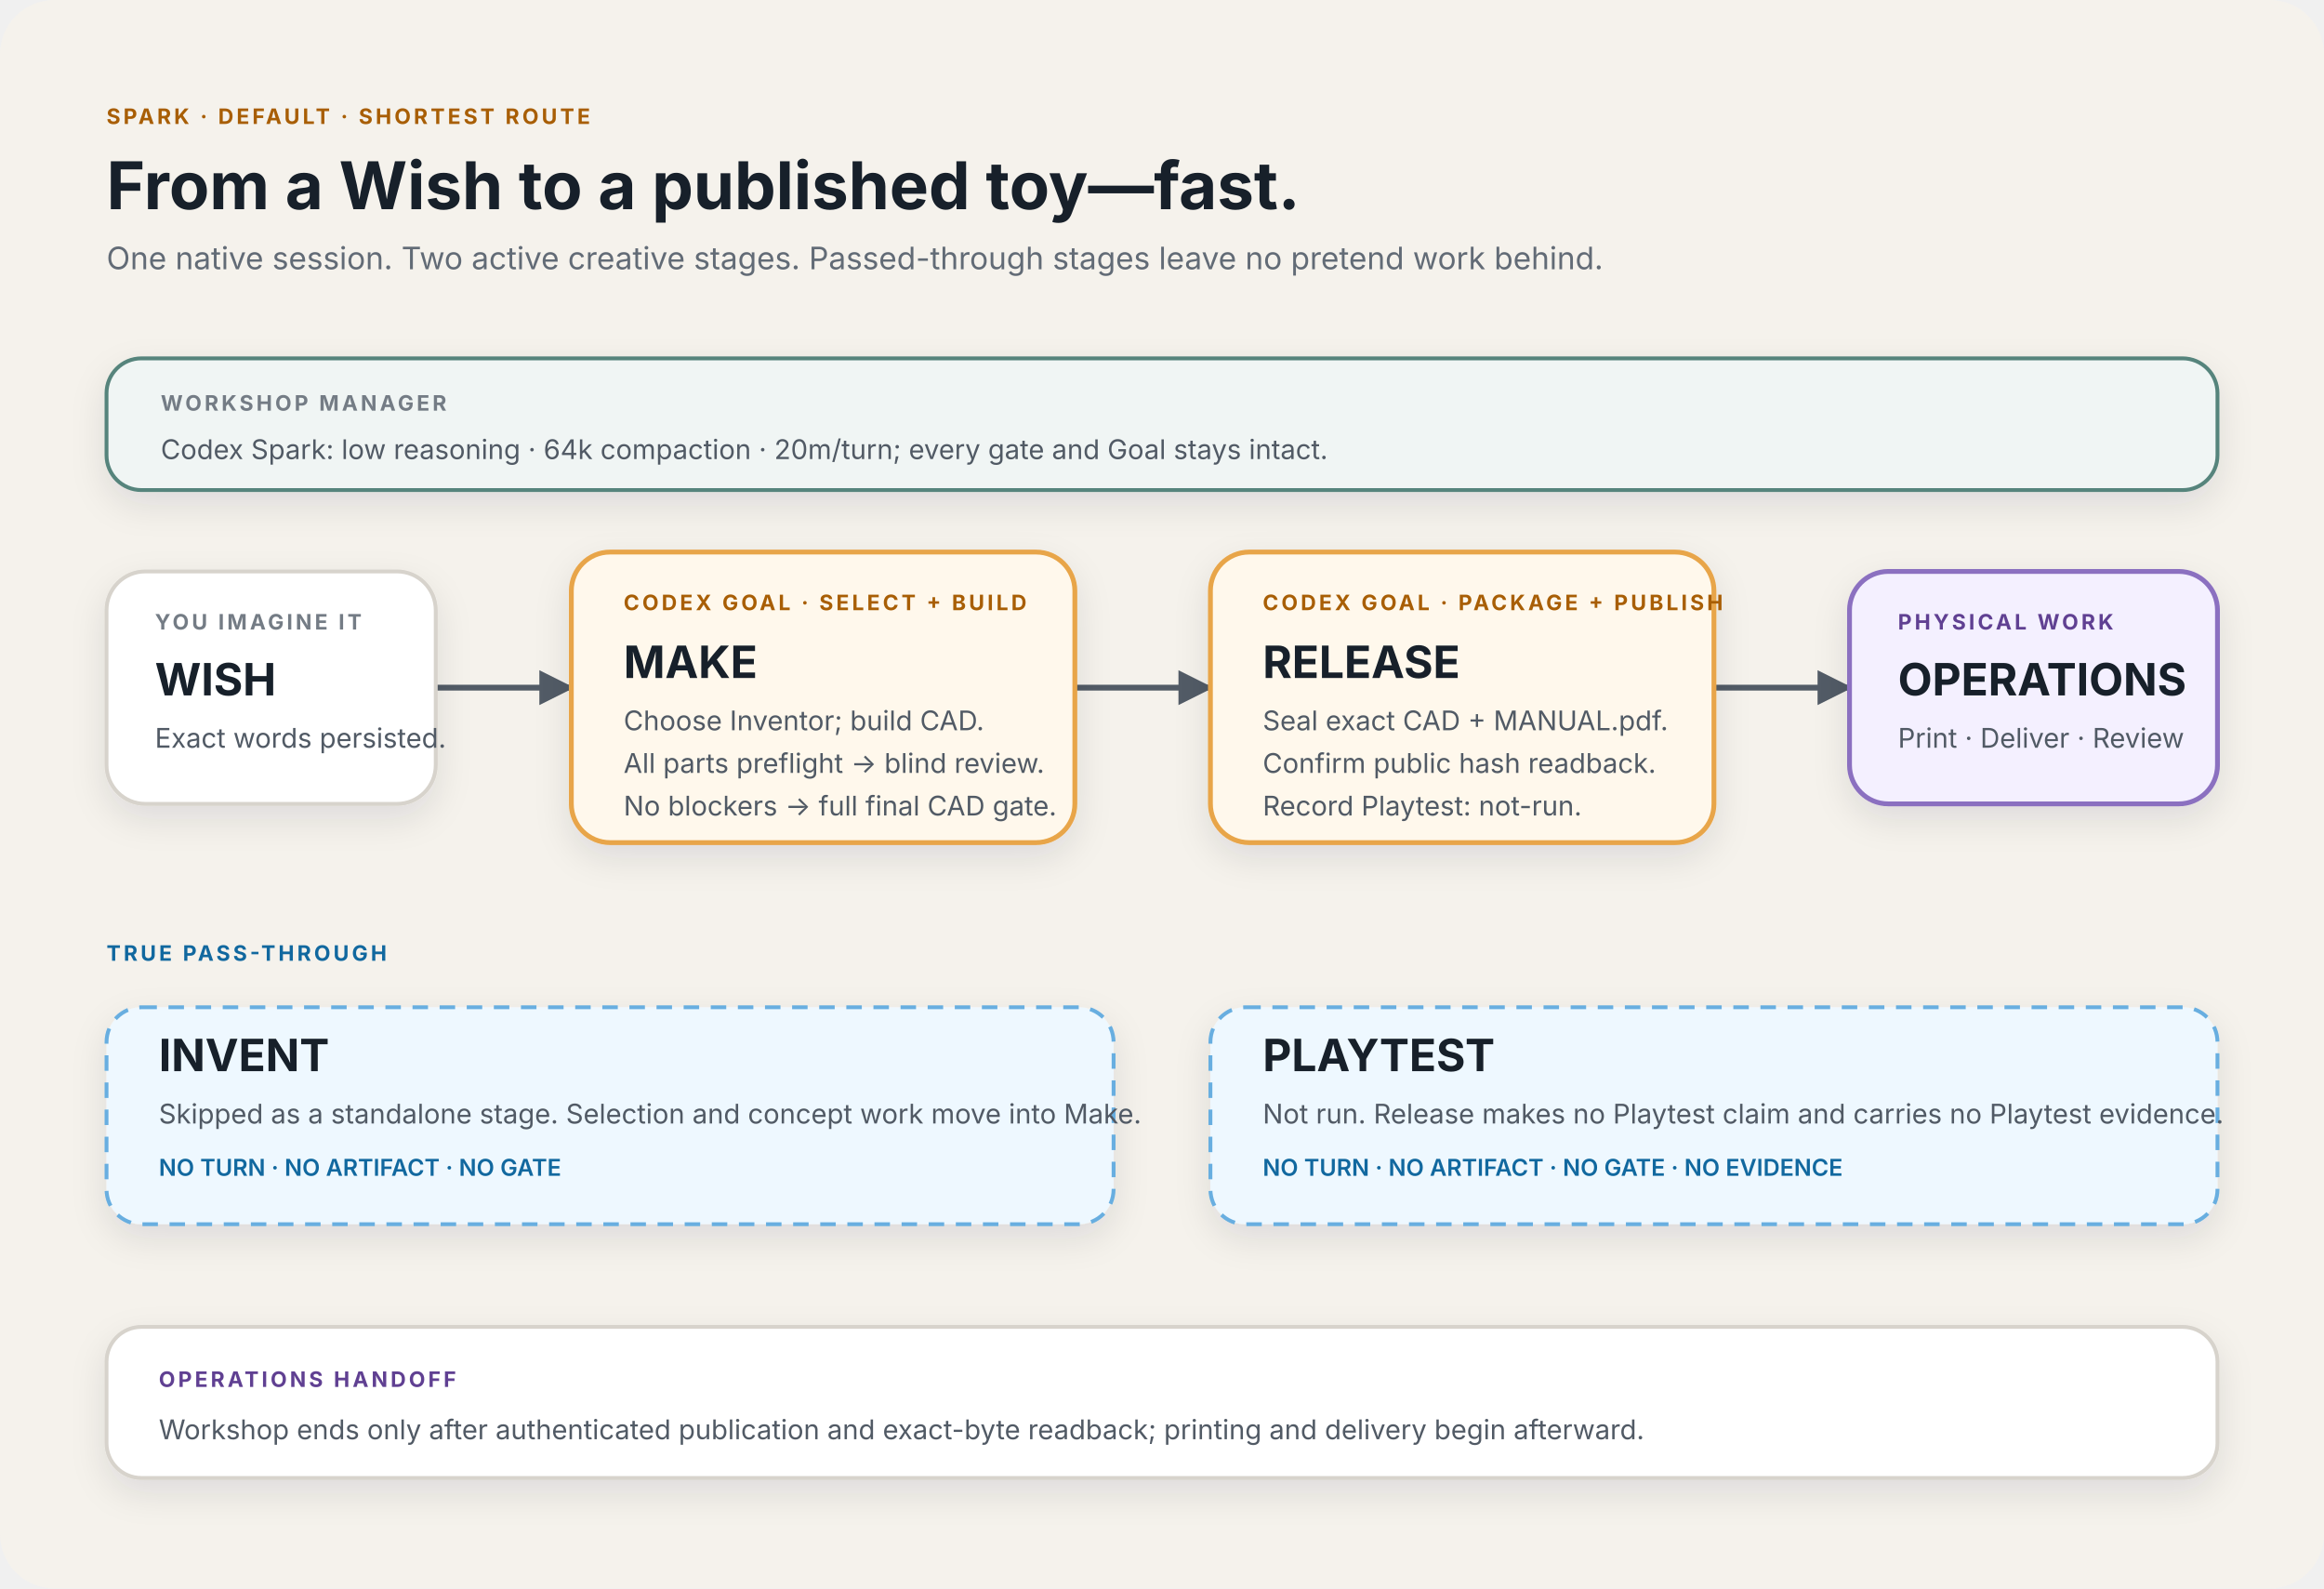
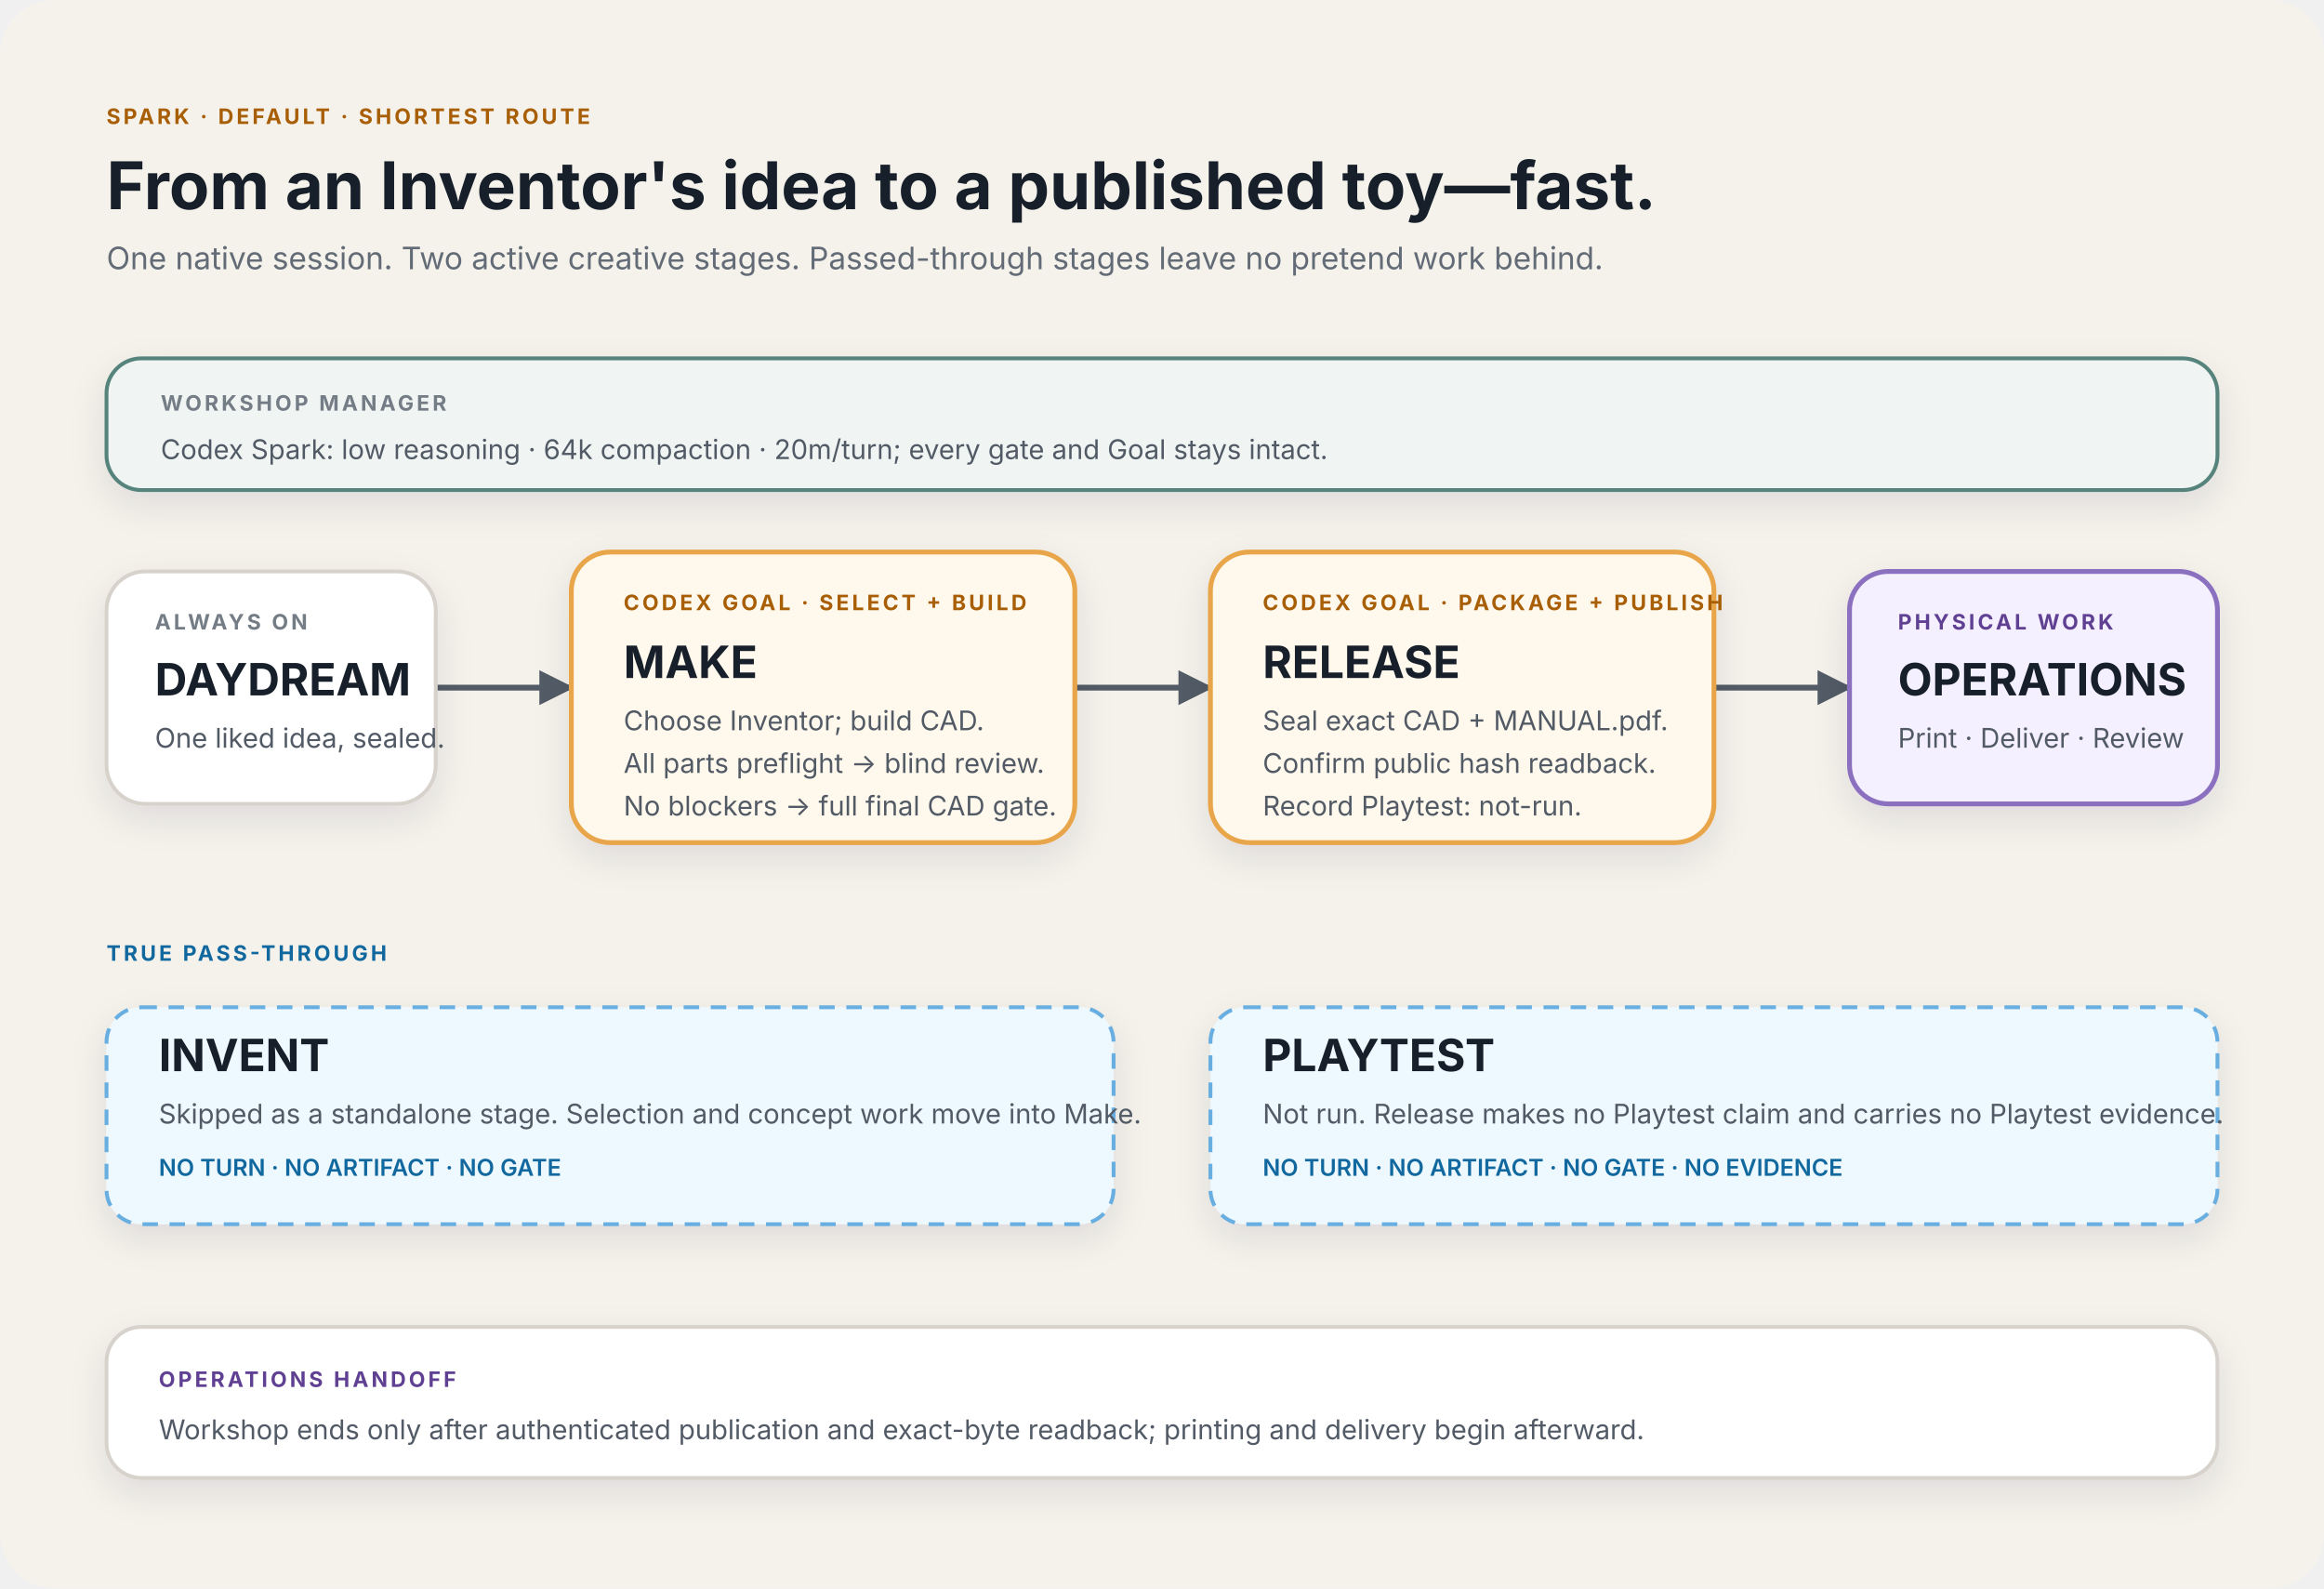
<svg xmlns="http://www.w3.org/2000/svg" viewBox="0 0 1200 820" role="img" aria-labelledby="title description">
  <defs>
    <filter id="shadow" x="-20%" y="-25%" width="140%" height="170%">
      <feDropShadow dx="0" dy="7" stdDeviation="9" flood-color="#17202a" flood-opacity="0.10" />
    </filter>
    <marker id="arrow" viewBox="0 0 12 12" markerWidth="18" markerHeight="18" refX="11" refY="6" orient="auto" markerUnits="userSpaceOnUse" overflow="visible">
      <polygon points="0,0 12,6 0,12" fill="#525b66" />
    </marker>
    <style>
      .title { font: 700 34px -apple-system, BlinkMacSystemFont, "Segoe UI", sans-serif; fill: #17202a; }
      .subtitle { font: 400 16px -apple-system, BlinkMacSystemFont, "Segoe UI", sans-serif; fill: #626b76; }
      .eyebrow { font: 700 11px -apple-system, BlinkMacSystemFont, "Segoe UI", sans-serif; letter-spacing: 1.5px; fill: #747c85; }
      .heading { font: 700 23px -apple-system, BlinkMacSystemFont, "Segoe UI", sans-serif; fill: #17202a; }
      .body { font: 400 14px -apple-system, BlinkMacSystemFont, "Segoe UI", sans-serif; fill: #515a65; }
      .small { font: 600 12px -apple-system, BlinkMacSystemFont, "Segoe UI", sans-serif; fill: #626b76; }
      .route { fill: none; stroke: #525b66; stroke-width: 3; marker-end: url(#arrow); }
      .node { fill: #ffffff; stroke: #d7d3cc; stroke-width: 2; }
      .manager { fill: #f0f5f4; stroke: #56847c; stroke-width: 2; }
      .active { fill: #fff8ec; stroke: #e8a548; stroke-width: 2.5; }
      .skip { fill: #eef8ff; stroke: #67aee0; stroke-width: 2; stroke-dasharray: 8 6; }
      .release { fill: #fff8ec; stroke: #e8a548; stroke-width: 2.5; }
      .ops { fill: #f4f0ff; stroke: #8b6fc0; stroke-width: 2.5; }
      .orange { fill: #a85e05; }
      .blue { fill: #11689f; }
      .purple { fill: #604092; }
    </style>
  </defs>
  <rect width="1200" height="820" rx="28" fill="#f5f2ec" />
  <text x="55" y="64" class="eyebrow orange">SPARK · DEFAULT · SHORTEST ROUTE</text>
-   <text x="55" y="108" class="title">From a Wish to a published toy—fast.</text>
+   <text x="55" y="108" class="title">From an Inventor's idea to a published toy—fast.</text>
  <text x="55" y="139" class="subtitle">One native session. Two active creative stages. Passed-through stages leave no pretend work behind.</text>
  <g filter="url(#shadow)">
    <rect x="55" y="185" width="1090" height="68" rx="18" class="manager" />
  </g>
  <text x="83" y="212" class="eyebrow" fill="#376b61">WORKSHOP MANAGER</text>
  <text x="83" y="237" class="body">Codex Spark: low reasoning · 64k compaction · 20m/turn; every gate and Goal stays intact.</text>
  <path class="route" d="M 225 355 H 295" />
  <path class="route" d="M 555 355 H 625" />
  <path class="route" d="M 885 355 H 955" />
  <g filter="url(#shadow)">
    <rect x="55" y="295" width="170" height="120" rx="20" class="node" />
  </g>
-   <text x="80" y="325" class="eyebrow">YOU IMAGINE IT</text>
-   <text x="80" y="359" class="heading">WISH</text>
-   <text x="80" y="386" class="body">Exact words persisted.</text>
+   <text x="80" y="325" class="eyebrow">ALWAYS ON</text>
+   <text x="80" y="359" class="heading">DAYDREAM</text>
+   <text x="80" y="386" class="body">One liked idea, sealed.</text>
  <g filter="url(#shadow)">
    <rect x="295" y="285" width="260" height="150" rx="20" class="active" />
  </g>
  <text x="322" y="315" class="eyebrow orange">CODEX GOAL · SELECT + BUILD</text>
  <text x="322" y="350" class="heading">MAKE</text>
  <text x="322" y="377" class="body">Choose Inventor; build CAD.</text>
  <text x="322" y="399" class="body">All parts preflight → blind review.</text>
  <text x="322" y="421" class="body">No blockers → full final CAD gate.</text>
  <g filter="url(#shadow)">
    <rect x="625" y="285" width="260" height="150" rx="20" class="release" />
  </g>
  <text x="652" y="315" class="eyebrow orange">CODEX GOAL · PACKAGE + PUBLISH</text>
  <text x="652" y="350" class="heading">RELEASE</text>
  <text x="652" y="377" class="body">Seal exact CAD + MANUAL.pdf.</text>
  <text x="652" y="399" class="body">Confirm public hash readback.</text>
  <text x="652" y="421" class="body">Record Playtest: not-run.</text>
  <g filter="url(#shadow)">
    <rect x="955" y="295" width="190" height="120" rx="20" class="ops" />
  </g>
  <text x="980" y="325" class="eyebrow purple">PHYSICAL WORK</text>
  <text x="980" y="359" class="heading">OPERATIONS</text>
  <text x="980" y="386" class="body">Print · Deliver · Review</text>
  <text x="55" y="496" class="eyebrow blue">TRUE PASS-THROUGH</text>
  <g filter="url(#shadow)">
    <rect x="55" y="520" width="520" height="112" rx="18" class="skip" />
  </g>
  <text x="82" y="553" class="heading">INVENT</text>
  <text x="82" y="580" class="body">Skipped as a standalone stage. Selection and concept work move into Make.</text>
  <text x="82" y="607" class="small blue">NO TURN · NO ARTIFACT · NO GATE</text>
  <g filter="url(#shadow)">
    <rect x="625" y="520" width="520" height="112" rx="18" class="skip" />
  </g>
  <text x="652" y="553" class="heading">PLAYTEST</text>
  <text x="652" y="580" class="body">Not run. Release makes no Playtest claim and carries no Playtest evidence.</text>
  <text x="652" y="607" class="small blue">NO TURN · NO ARTIFACT · NO GATE · NO EVIDENCE</text>
  <g filter="url(#shadow)">
    <rect x="55" y="685" width="1090" height="78" rx="18" fill="#ffffff" stroke="#d7d3cc" stroke-width="2" />
  </g>
  <text x="82" y="716" class="eyebrow purple">OPERATIONS HANDOFF</text>
  <text x="82" y="743" class="body">Workshop ends only after authenticated publication and exact-byte readback; printing and delivery begin afterward.</text>
</svg>
